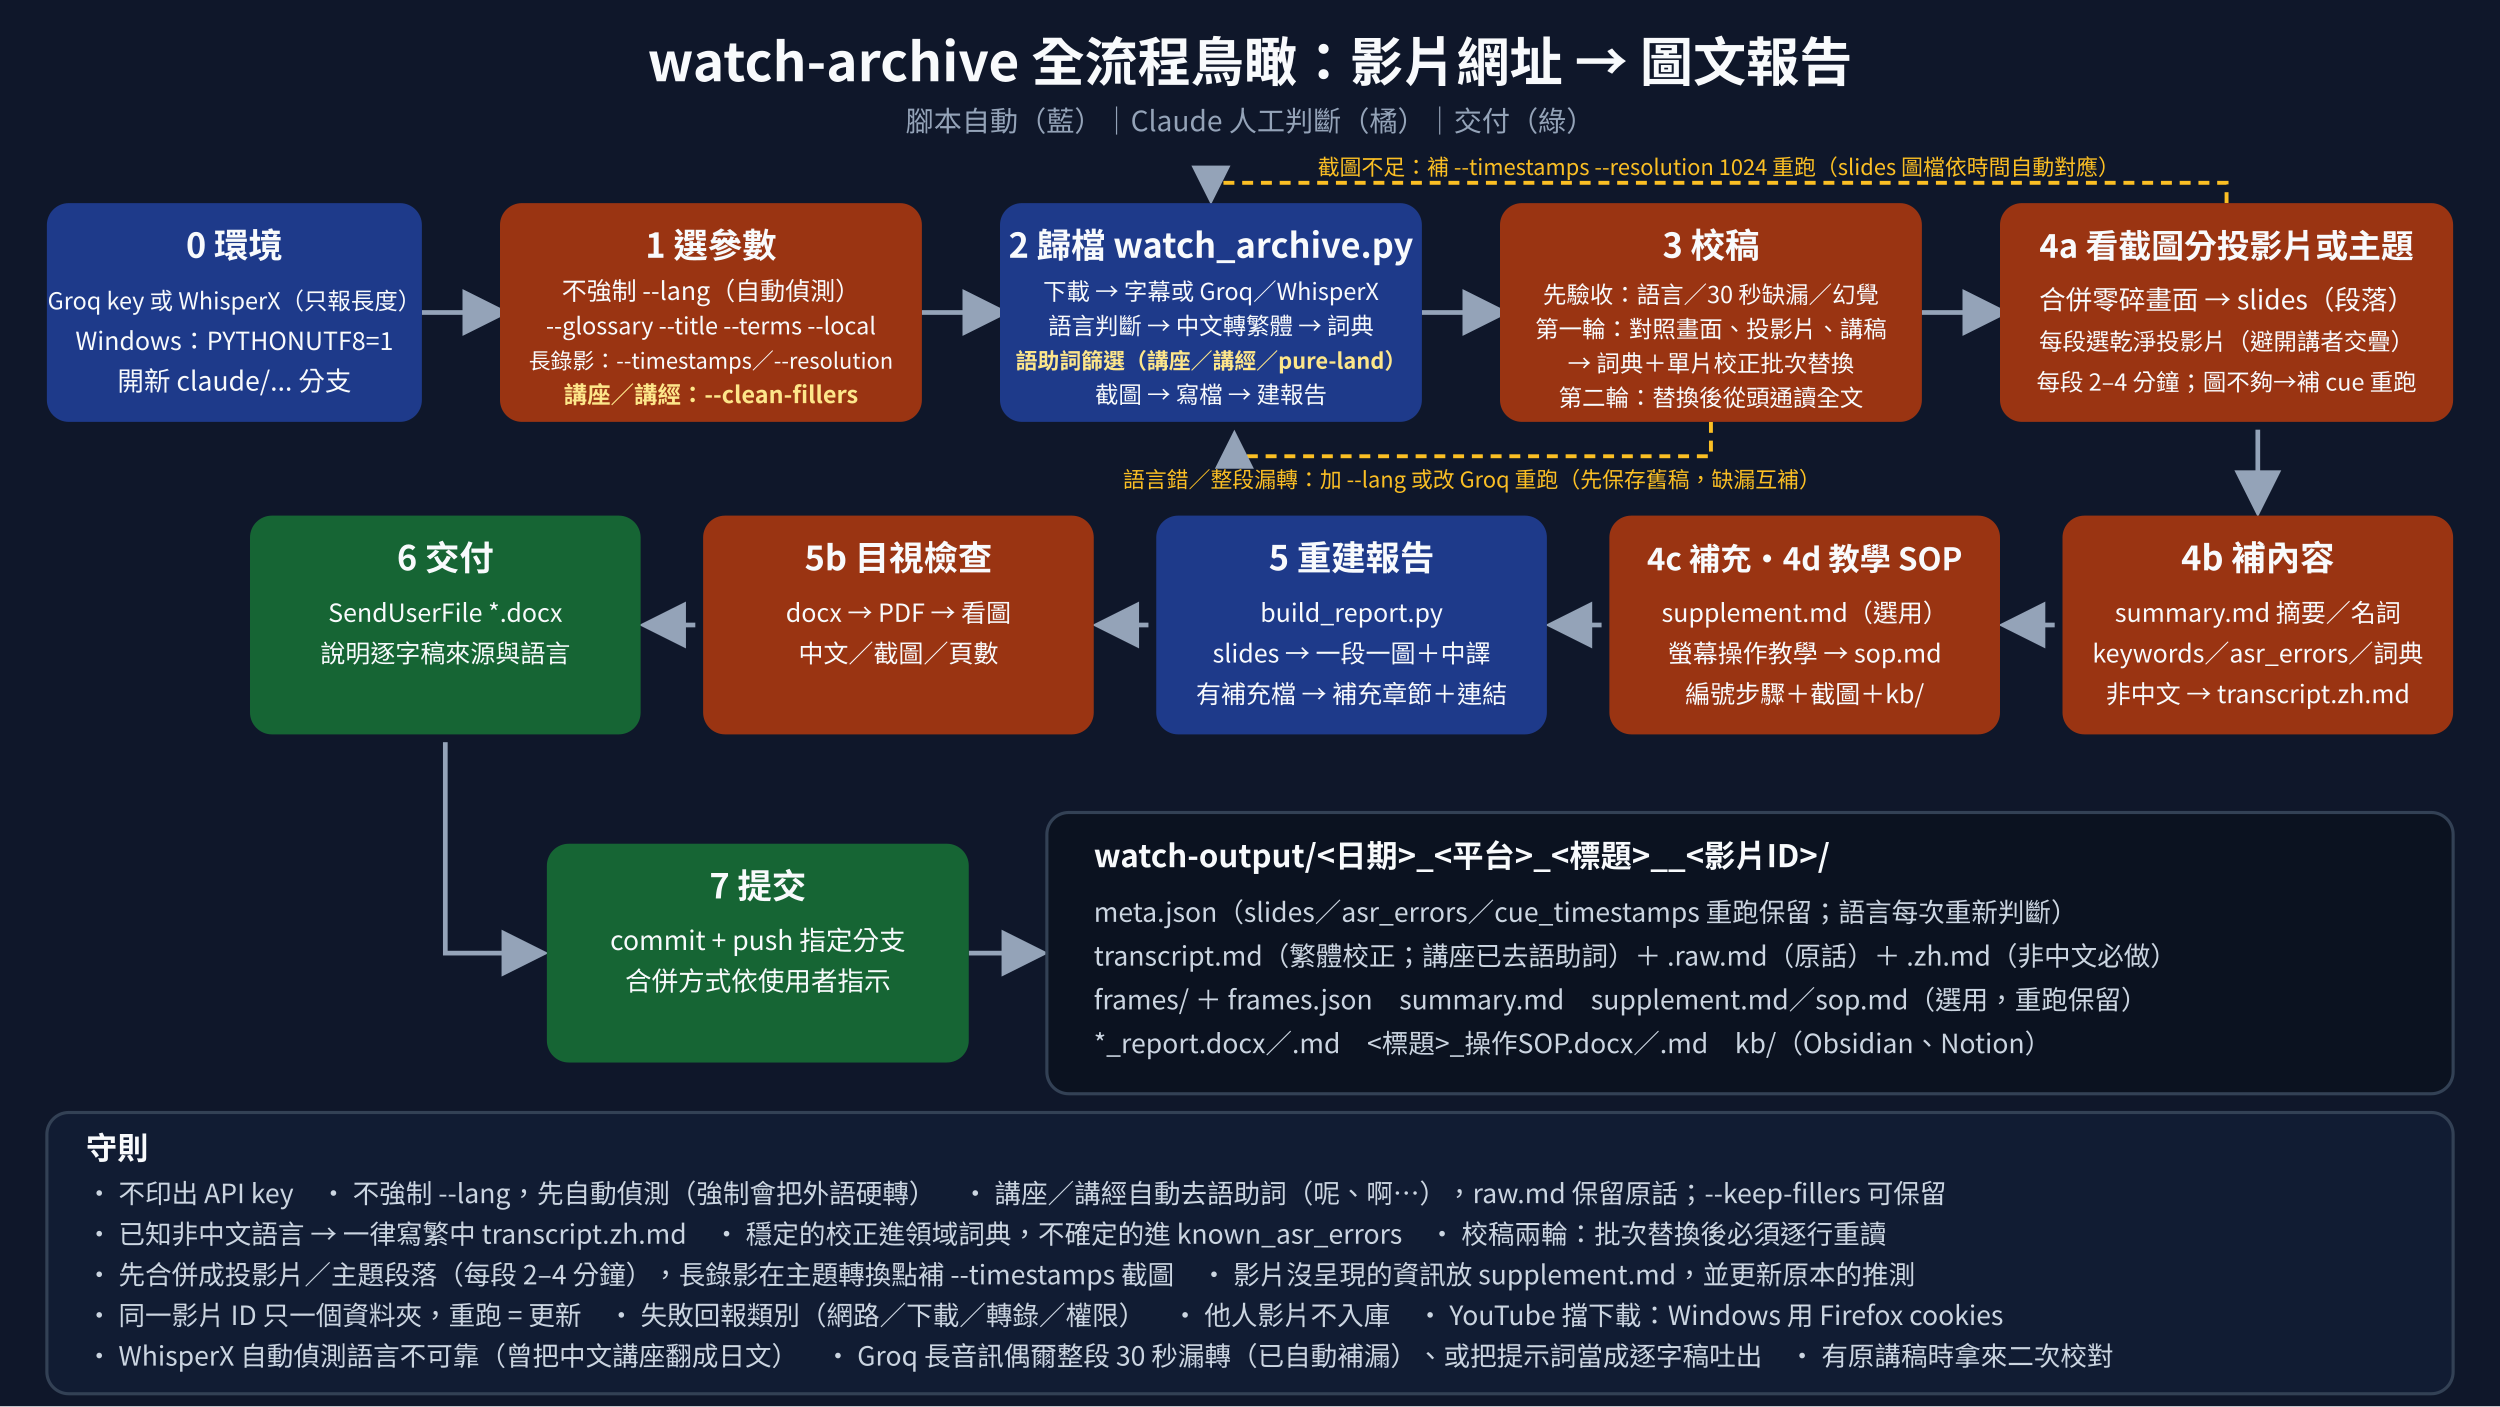
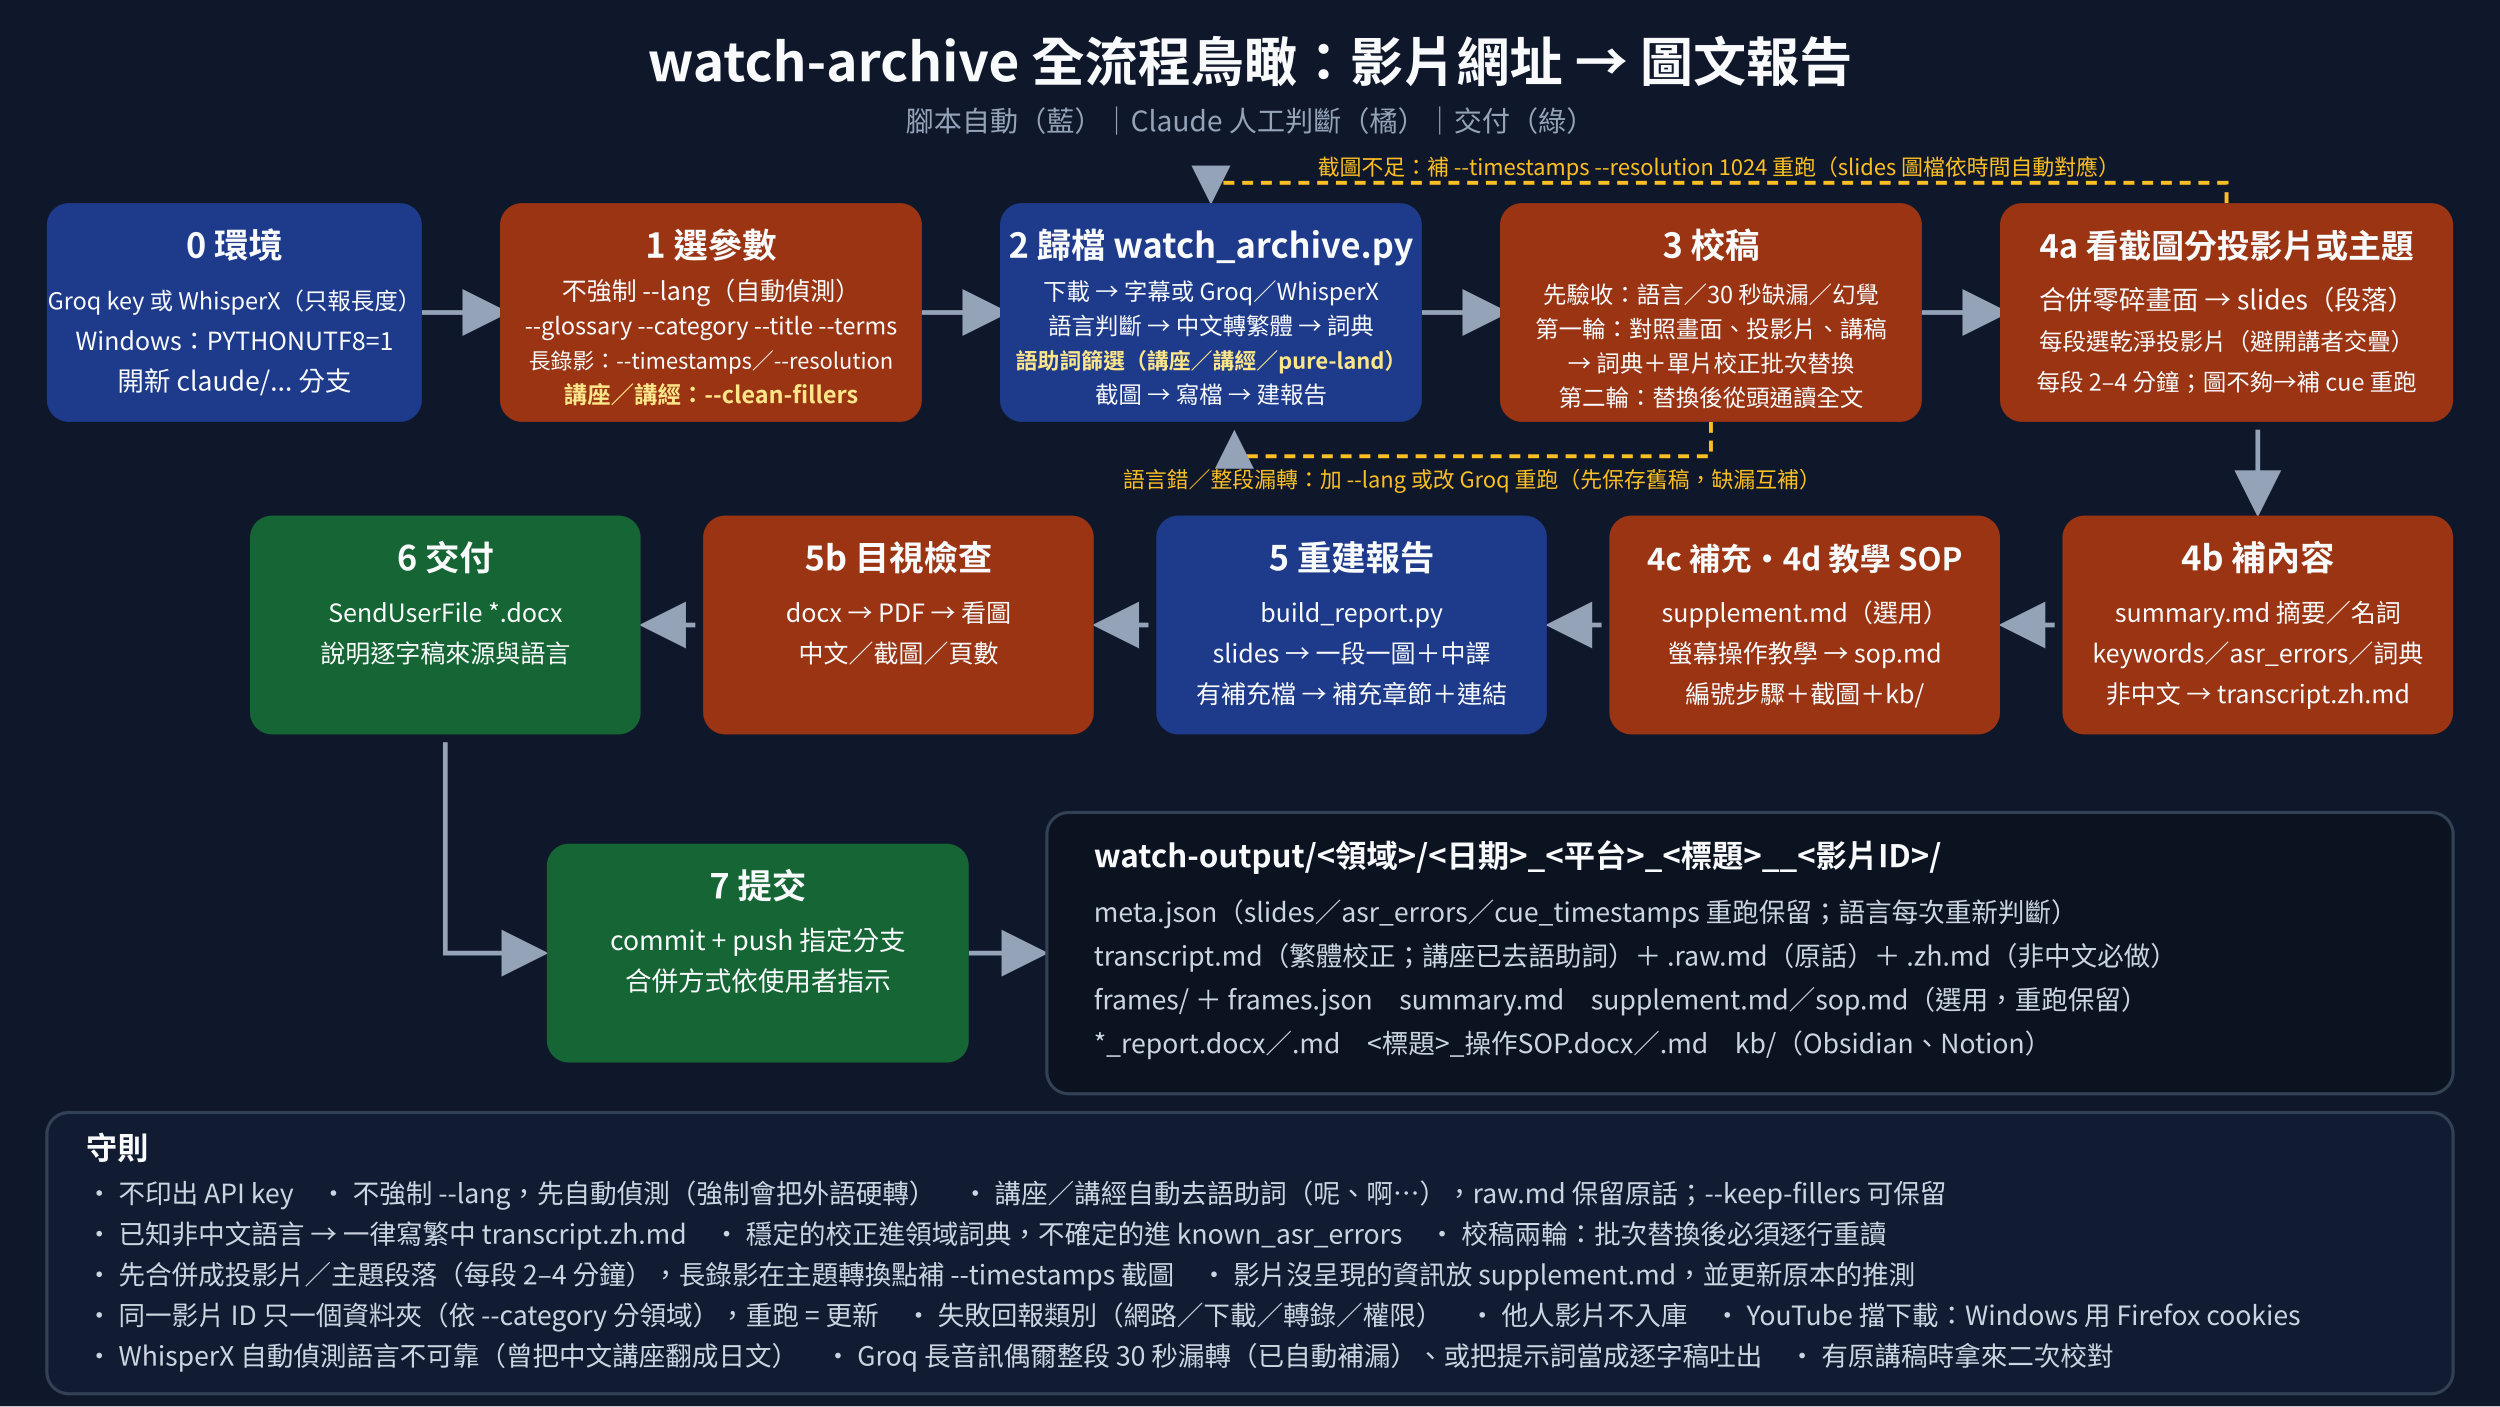
<svg xmlns="http://www.w3.org/2000/svg" viewBox="0 0 1600 900" width="1600" height="900" font-family="'WenQuanYi Zen Hei','Noto Sans CJK TC','Microsoft JhengHei',sans-serif">
  <rect width="1600" height="900" fill="#0f172a" />
  <text x="800" y="52" text-anchor="middle" font-size="34" font-weight="bold" fill="#f8fafc">watch-archive 全流程鳥瞰：影片網址 → 圖文報告</text>
  <text x="800" y="84" text-anchor="middle" font-size="18" fill="#94a3b8">腳本自動（藍）｜Claude 人工判斷（橘）｜交付（綠）</text>
  <defs>
    <marker id="a" markerWidth="10" markerHeight="10" refX="8" refY="5" orient="auto">
      <path d="M0,0 L10,5 L0,10 z" fill="#94a3b8" />
    </marker>
  </defs>
  <g stroke="#94a3b8" stroke-width="3" fill="none" marker-end="url(#a)">
    <path d="M270,200 H320" />
    <path d="M590,200 H640" />
    <path d="M910,200 H960" />
    <path d="M1230,200 H1280" />
    <path d="M1445,275 V325" />
    <path d="M1315,400 H1285" />
    <path d="M1025,400 H995" />
    <path d="M735,400 H705" />
    <path d="M445,400 H415" />
    <path d="M285,475 V610 H345" />
    <path d="M620,610 H665" />
  </g>
  <path d="M1425,130 V117 H775 V126" stroke="#fbbf24" stroke-width="2.5" stroke-dasharray="7 5" fill="none" marker-end="url(#a)" />
  <text x="1100" y="112" text-anchor="middle" font-size="14" fill="#fbbf24">截圖不足：補 --timestamps --resolution 1024 重跑（slides 圖檔依時間自動對應）</text>
  <path d="M1095,270 V292 H790 V280" stroke="#fbbf24" stroke-width="2.5" stroke-dasharray="7 5" fill="none" marker-end="url(#a)" />
  <text x="942" y="312" text-anchor="middle" font-size="14" fill="#fbbf24">語言錯／整段漏轉：加 --lang 或改 Groq 重跑（先保存舊稿，缺漏互補）</text>
  <g font-size="20" fill="#f8fafc">
    <rect x="30" y="130" width="240" height="140" rx="14" fill="#1e3a8a" />
    <text x="150" y="165" text-anchor="middle" font-weight="bold" font-size="22">0 環境</text>
    <text x="150" y="198" text-anchor="middle" font-size="15">Groq key 或 WhisperX（只報長度）</text>
    <text x="150" y="224" text-anchor="middle" font-size="16">Windows：PYTHONUTF8=1</text>
    <text x="150" y="250" text-anchor="middle" font-size="17">開新 claude/... 分支</text>
    <rect x="320" y="130" width="270" height="140" rx="14" fill="#9a3412" />
    <text x="455" y="165" text-anchor="middle" font-weight="bold" font-size="22">1 選參數</text>
    <text x="455" y="192" text-anchor="middle" font-size="16">不強制 --lang（自動偵測）</text>
-     <text x="455" y="214" text-anchor="middle" font-size="15">--glossary --title --terms --local</text>
+     <text x="455" y="214" text-anchor="middle" font-size="15">--glossary --category --title --terms</text>
    <text x="455" y="236" text-anchor="middle" font-size="14">長錄影：--timestamps／--resolution</text>
    <text x="455" y="258" text-anchor="middle" font-size="15" fill="#fde68a" font-weight="bold">講座／講經：--clean-fillers</text>
    <rect x="640" y="130" width="270" height="140" rx="14" fill="#1e3a8a" />
    <text x="775" y="165" text-anchor="middle" font-weight="bold" font-size="22">2 歸檔 watch_archive.py</text>
    <text x="775" y="192" text-anchor="middle" font-size="15">下載 → 字幕或 Groq／WhisperX</text>
    <text x="775" y="214" text-anchor="middle" font-size="15">語言判斷 → 中文轉繁體 → 詞典</text>
    <text x="775" y="236" text-anchor="middle" font-size="14" fill="#fde68a" font-weight="bold">語助詞篩選（講座／講經／pure-land）</text>
    <text x="775" y="258" text-anchor="middle" font-size="15">截圖 → 寫檔 → 建報告</text>
    <rect x="960" y="130" width="270" height="140" rx="14" fill="#9a3412" />
    <text x="1095" y="165" text-anchor="middle" font-weight="bold" font-size="22">3 校稿</text>
    <text x="1095" y="194" text-anchor="middle" font-size="15">先驗收：語言／30 秒缺漏／幻覺</text>
    <text x="1095" y="216" text-anchor="middle" font-size="15">第一輪：對照畫面、投影片、講稿</text>
    <text x="1095" y="238" text-anchor="middle" font-size="15">→ 詞典＋單片校正批次替換</text>
    <text x="1095" y="260" text-anchor="middle" font-size="15">第二輪：替換後從頭通讀全文</text>
    <rect x="1280" y="130" width="290" height="140" rx="14" fill="#9a3412" />
    <text x="1425" y="165" text-anchor="middle" font-weight="bold" font-size="21">4a 看截圖分投影片或主題</text>
    <text x="1425" y="198" text-anchor="middle" font-size="17">合併零碎畫面 → slides（段落）</text>
    <text x="1425" y="224" text-anchor="middle" font-size="15">每段選乾淨投影片（避開講者交疊）</text>
    <text x="1425" y="250" text-anchor="middle" font-size="15">每段 2–4 分鐘；圖不夠→補 cue 重跑</text>
    <rect x="1320" y="330" width="250" height="140" rx="14" fill="#9a3412" />
    <text x="1445" y="365" text-anchor="middle" font-weight="bold" font-size="22">4b 補內容</text>
    <text x="1445" y="398" text-anchor="middle" font-size="16">summary.md 摘要／名詞</text>
    <text x="1445" y="424" text-anchor="middle" font-size="16">keywords／asr_errors／詞典</text>
    <text x="1445" y="450" text-anchor="middle" font-size="16">非中文 → transcript.zh.md</text>
    <rect x="1030" y="330" width="250" height="140" rx="14" fill="#9a3412" />
    <text x="1155" y="365" text-anchor="middle" font-weight="bold" font-size="20">4c 補充・4d 教學 SOP</text>
    <text x="1155" y="398" text-anchor="middle" font-size="16">supplement.md（選用）</text>
    <text x="1155" y="424" text-anchor="middle" font-size="16">螢幕操作教學 → sop.md</text>
    <text x="1155" y="450" text-anchor="middle" font-size="16">編號步驟＋截圖＋kb/</text>
    <rect x="740" y="330" width="250" height="140" rx="14" fill="#1e3a8a" />
    <text x="865" y="365" text-anchor="middle" font-weight="bold" font-size="22">5 重建報告</text>
    <text x="865" y="398" text-anchor="middle" font-size="16">build_report.py</text>
    <text x="865" y="424" text-anchor="middle" font-size="16">slides → 一段一圖＋中譯</text>
    <text x="865" y="450" text-anchor="middle" font-size="16">有補充檔 → 補充章節＋連結</text>
    <rect x="450" y="330" width="250" height="140" rx="14" fill="#9a3412" />
    <text x="575" y="365" text-anchor="middle" font-weight="bold" font-size="22">5b 目視檢查</text>
    <text x="575" y="398" text-anchor="middle" font-size="16">docx → PDF → 看圖</text>
    <text x="575" y="424" text-anchor="middle" font-size="16">中文／截圖／頁數</text>
    <rect x="160" y="330" width="250" height="140" rx="14" fill="#166534" />
    <text x="285" y="365" text-anchor="middle" font-weight="bold" font-size="22">6 交付</text>
    <text x="285" y="398" text-anchor="middle" font-size="16">SendUserFile *.docx</text>
    <text x="285" y="424" text-anchor="middle" font-size="16">說明逐字稿來源與語言</text>
    <rect x="350" y="540" width="270" height="140" rx="14" fill="#166534" />
    <text x="485" y="575" text-anchor="middle" font-weight="bold" font-size="22">7 提交</text>
    <text x="485" y="608" text-anchor="middle" font-size="17">commit + push 指定分支</text>
    <text x="485" y="634" text-anchor="middle" font-size="17">合併方式依使用者指示</text>
  </g>
  <rect x="670" y="520" width="900" height="180" rx="14" fill="#0b1220" stroke="#334155" stroke-width="2" />
-   <text x="700" y="555" font-size="20" font-weight="bold" fill="#f8fafc">watch-output/&lt;日期&gt;_&lt;平台&gt;_&lt;標題&gt;__&lt;影片ID&gt;/</text>
+   <text x="700" y="555" font-size="20" font-weight="bold" fill="#f8fafc">watch-output/&lt;領域&gt;/&lt;日期&gt;_&lt;平台&gt;_&lt;標題&gt;__&lt;影片ID&gt;/</text>
  <g font-size="17" fill="#cbd5e1">
    <text x="700" y="590">meta.json（slides／asr_errors／cue_timestamps 重跑保留；語言每次重新判斷）</text>
    <text x="700" y="618">transcript.md（繁體校正；講座已去語助詞）＋ .raw.md（原話）＋ .zh.md（非中文必做）</text>
    <text x="700" y="646">frames/ ＋ frames.json　summary.md　supplement.md／sop.md（選用，重跑保留）</text>
    <text x="700" y="674">*_report.docx／.md　&lt;標題&gt;_操作SOP.docx／.md　kb/（Obsidian、Notion）</text>
  </g>
  <rect x="30" y="712" width="1540" height="180" rx="14" fill="#111c33" stroke="#334155" stroke-width="2" />
  <text x="55" y="742" font-size="20" font-weight="bold" fill="#f8fafc">守則</text>
  <g font-size="17" fill="#cbd5e1">
    <text x="55" y="770">• 不印出 API key　• 不強制 --lang，先自動偵測（強制會把外語硬轉）　• 講座／講經自動去語助詞（呢、啊…），raw.md 保留原話；--keep-fillers 可保留</text>
    <text x="55" y="796">• 已知非中文語言 → 一律寫繁中 transcript.zh.md　• 穩定的校正進領域詞典，不確定的進 known_asr_errors　• 校稿兩輪：批次替換後必須逐行重讀</text>
    <text x="55" y="822">• 先合併成投影片／主題段落（每段 2–4 分鐘），長錄影在主題轉換點補 --timestamps 截圖　• 影片沒呈現的資訊放 supplement.md，並更新原本的推測</text>
-     <text x="55" y="848">• 同一影片 ID 只一個資料夾，重跑 = 更新　• 失敗回報類別（網路／下載／轉錄／權限）　• 他人影片不入庫　• YouTube 擋下載：Windows 用 Firefox cookies</text>
+     <text x="55" y="848">• 同一影片 ID 只一個資料夾（依 --category 分領域），重跑 = 更新　• 失敗回報類別（網路／下載／轉錄／權限）　• 他人影片不入庫　• YouTube 擋下載：Windows 用 Firefox cookies</text>
    <text x="55" y="874">• WhisperX 自動偵測語言不可靠（曾把中文講座翻成日文）　• Groq 長音訊偶爾整段 30 秒漏轉（已自動補漏）、或把提示詞當成逐字稿吐出　• 有原講稿時拿來二次校對</text>
  </g>
</svg>
